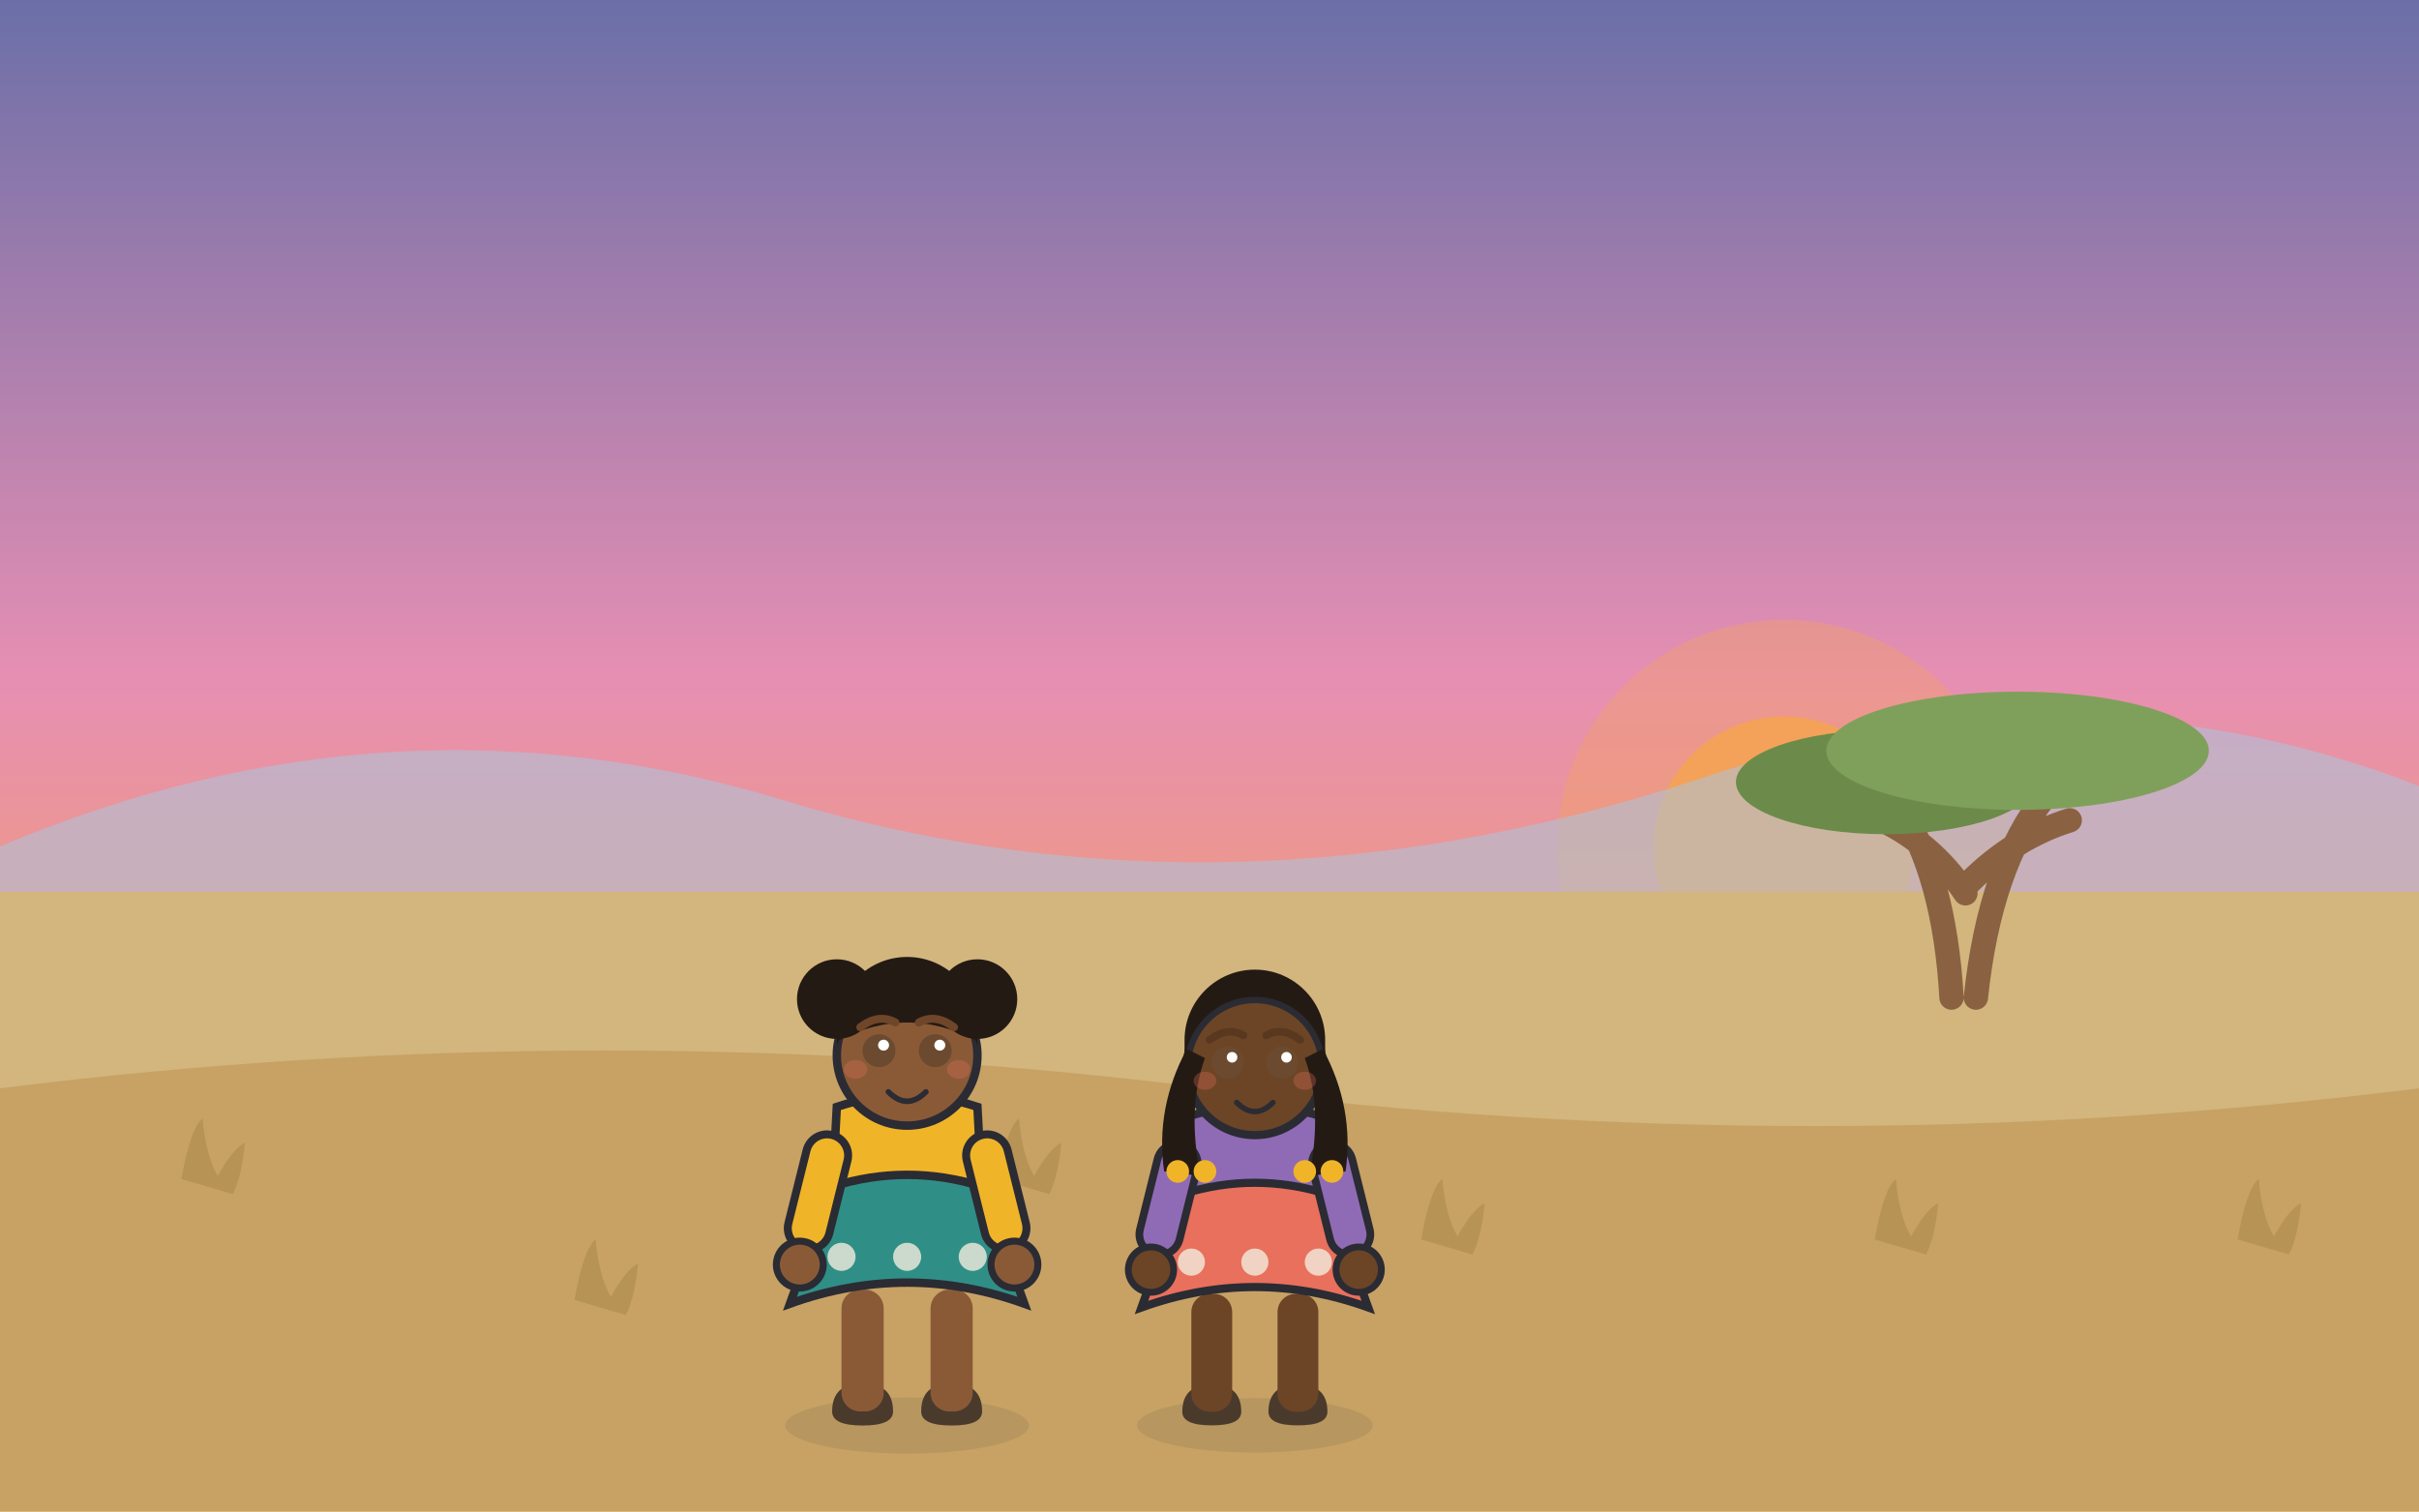
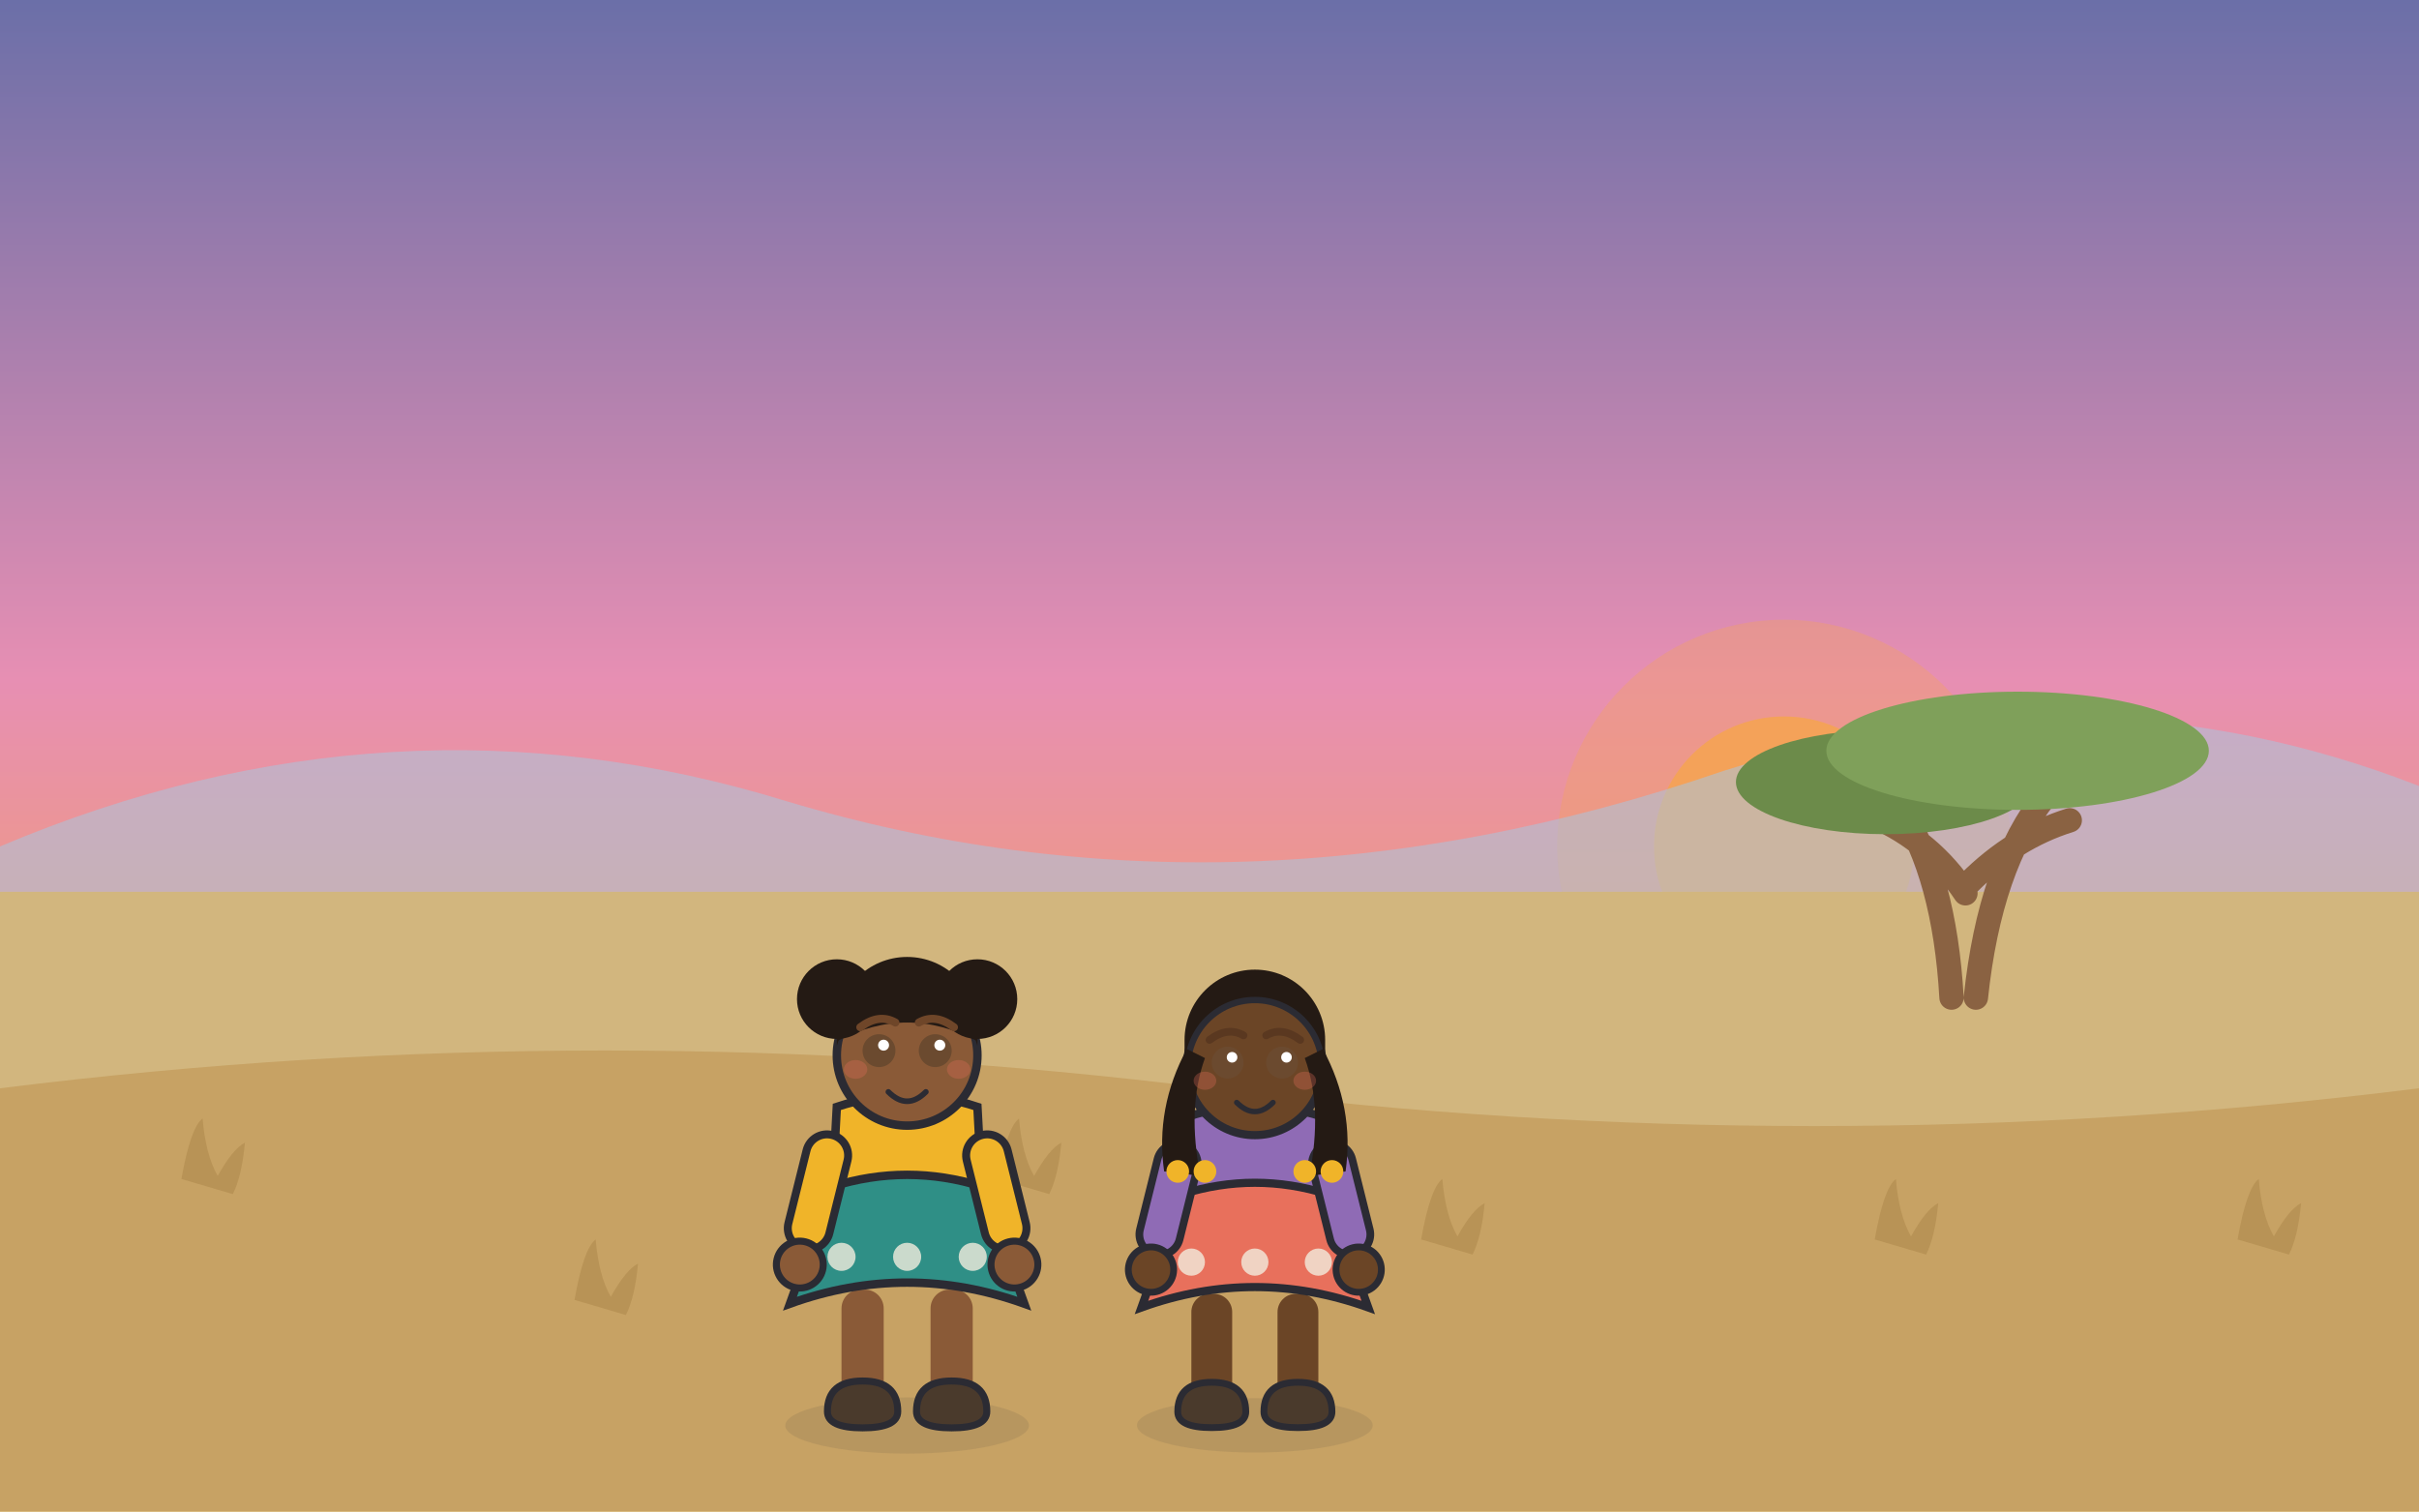
<svg xmlns="http://www.w3.org/2000/svg" viewBox="0 0 1600 1000" role="img">
  <style>
@media (prefers-reduced-motion: no-preference) {
  .anim-idle { animation: idle 3.8s ease-in-out infinite alternate; }
  @keyframes idle { from { transform: translateY(0); } to { transform: translateY(-6px); } }
  .anim-tail { transform-box: fill-box; transform-origin: 100% 20%; animation: tail 2.6s ease-in-out infinite alternate; }
  @keyframes tail { from { transform: rotate(-6deg); } to { transform: rotate(8deg); } }
  .anim-blink { transform-box: fill-box; transform-origin: center; animation: blink 5.2s infinite; }
  @keyframes blink { 0%, 93%, 100% { transform: scaleY(1); } 95%, 97% { transform: scaleY(0.12); } }
  .anim-glow { transform-box: fill-box; transform-origin: center; animation: glow 4.2s ease-in-out infinite alternate; }
  @keyframes glow { from { transform: scale(1); opacity: 0.5; } to { transform: scale(1.08); opacity: 0.75; } }
  .anim-shimmer { animation: shimmer 5s ease-in-out infinite alternate; }
  @keyframes shimmer { from { opacity: 0.62; } to { opacity: 0.92; } }
  .anim-grass { transform-box: fill-box; transform-origin: 50% 100%; animation: sway 3.2s ease-in-out infinite alternate; }
  .anim-canopy { transform-box: fill-box; transform-origin: 50% 100%; animation: sway 5.6s ease-in-out infinite alternate; }
  @keyframes sway { from { transform: rotate(-1.8deg); } to { transform: rotate(2.2deg); } }
  .anim-rain { animation: rainfall 1.15s linear infinite; }
  @keyframes rainfall { from { transform: translateY(-32px); opacity: 0.85; } 75% { opacity: 0.55; } to { transform: translateY(72px); opacity: 0; } }
  .anim-ripple { transform-box: fill-box; transform-origin: center; animation: ripple 3.4s ease-in-out infinite alternate; }
  @keyframes ripple { from { transform: scale(1); opacity: 0.8; } to { transform: scale(1.18); opacity: 0.55; } }
  .anim-drip { animation: drip 1s ease-in infinite; }
  @keyframes drip { from { transform: translateY(-12px); opacity: 0.95; } to { transform: translateY(28px); opacity: 0; } }
  .anim-flow { stroke-dasharray: 26 20; animation: flow 0.8s linear infinite; }
  @keyframes flow { from { stroke-dashoffset: 0; } to { stroke-dashoffset: -46; } }
  .anim-splash { transform-box: fill-box; transform-origin: 50% 100%; animation: splashPulse 1.7s ease-in-out infinite alternate; }
  @keyframes splashPulse { from { transform: scale(0.97); } to { transform: scale(1.05); } }
  .anim-strain { transform-box: fill-box; transform-origin: center; animation: strain 0.9s ease-in-out infinite alternate; }
  @keyframes strain { from { transform: translateX(-5px); } to { transform: translateX(4px); } }
  .anim-float { transform-box: fill-box; transform-origin: center; animation: floaty 2.6s ease-in-out infinite alternate; }
  @keyframes floaty { from { transform: translateY(0) scale(1); } to { transform: translateY(-12px) scale(1.08); } }
  .anim-wave { animation: wave 2.4s ease-in-out infinite; opacity: 0; }
  @keyframes wave { 0% { opacity: 0; } 30% { opacity: 0.9; } 60%, 100% { opacity: 0; } }
  .anim-cloud { animation: cloudDrift 9s ease-in-out infinite alternate; }
  @keyframes cloudDrift { from { transform: translateX(-18px); } to { transform: translateX(22px); } }
  .tap-target { cursor: pointer; }
  .tap-target.tap-play { transform-box: fill-box; transform-origin: 50% 85%; animation: tapWiggle 0.7s ease-in-out; }
  .tap-target[data-tap="puddle"].tap-play { transform-origin: center; animation: tapSplash 0.85s ease-out; }
  .tap-target[data-tap="sun"].tap-play { transform-origin: center; animation: tapPulse 0.6s ease-in-out; }
  .tap-target[data-tap="tree"].tap-play { transform-origin: 50% 100%; animation: tapShake 0.7s ease-in-out; }
  @keyframes tapWiggle { 0% { transform: rotate(0); } 25% { transform: rotate(-4deg) scale(1.03); } 55% { transform: rotate(3deg) scale(1.04); } 80% { transform: rotate(-1.5deg); } 100% { transform: rotate(0); } }
  @keyframes tapSplash { 0% { transform: scale(1); } 40% { transform: scale(1.06, 0.94); } 70% { transform: scale(0.97, 1.03); } 100% { transform: scale(1); } }
  @keyframes tapPulse { 0% { transform: scale(1); } 50% { transform: scale(1.12); } 100% { transform: scale(1); } }
  @keyframes tapShake { 0% { transform: rotate(0); } 20% { transform: rotate(2.4deg); } 45% { transform: rotate(-2deg); } 70% { transform: rotate(1.2deg); } 100% { transform: rotate(0); } }
  .tap-burst { opacity: 0; }
  .tap-target.tap-play .tap-burst { opacity: 1; }
  .tap-target.tap-play .tap-burst circle { animation: burstUp 0.6s ease-out forwards; }
  @keyframes burstUp { from { transform: translateY(0); opacity: 0.95; } to { transform: translateY(-90px); opacity: 0; } }
}
</style>
  <defs>
    <linearGradient id="sky" x1="0" y1="0" x2="0" y2="1">
      <stop offset="0" stop-color="#6b6fa8" />
      <stop offset="0.45" stop-color="#e78fb3" />
      <stop offset="0.78" stop-color="#f4a259" />
      <stop offset="1" stop-color="#f7d9a8" />
    </linearGradient>
  </defs>
  <rect width="1600" height="1000" fill="url(#sky)" />
  <g class="tap-target" data-tap="sun">
    <circle class="anim-glow" cx="1180" cy="560" r="150" fill="#f4a259" opacity="0.35" />
    <circle cx="1180" cy="560" r="86" fill="#f4a259" />
    <path d="M 880 620 h 600" stroke="#f4a259" stroke-width="10" opacity="0.4" stroke-linecap="round" />
    <path d="M 880 654 h 600" stroke="#f4a259" stroke-width="8" opacity="0.32" stroke-linecap="round" />
    <path d="M 880 688 h 600" stroke="#f4a259" stroke-width="6" opacity="0.24" stroke-linecap="round" />
    <path d="M 880 722 h 600" stroke="#f4a259" stroke-width="4" opacity="0.16" stroke-linecap="round" />
  </g>
  <path d="M 0 560 q 260 -110 520 -30 q 300 90 620 -20 q 240 -76 460 10 L 1600 640 L 0 640 Z" fill="#a9c4dd" opacity="0.55" />
  <rect x="0" y="590" width="1600" height="410" fill="#e7cd7f" />
  <path d="M 0 720 q 400 -50 800 0 q 400 50 800 0 L 1600 1000 L 0 1000 Z" fill="#d9b45f" />
  <g class="anim-grass" style="animation-delay:1.00s">
    <path d="M 120 780 q 6 -34 14 -40 q 2 24 10 38 q 10 -18 18 -22 q -2 22 -8 34 z" fill="#c39c48" opacity="0.8" />
  </g>
  <g class="anim-grass" style="animation-delay:0.50s">
    <path d="M 380 860 q 6 -34 14 -40 q 2 24 10 38 q 10 -18 18 -22 q -2 22 -8 34 z" fill="#c39c48" opacity="0.8" />
  </g>
  <g class="anim-grass" style="animation-delay:2.50s">
    <path d="M 660 780 q 6 -34 14 -40 q 2 24 10 38 q 10 -18 18 -22 q -2 22 -8 34 z" fill="#c39c48" opacity="0.8" />
  </g>
  <g class="anim-grass" style="animation-delay:1.50s">
    <path d="M 940 820 q 6 -34 14 -40 q 2 24 10 38 q 10 -18 18 -22 q -2 22 -8 34 z" fill="#c39c48" opacity="0.8" />
  </g>
  <g class="anim-grass" style="animation-delay:0.00s">
    <path d="M 1240 820 q 6 -34 14 -40 q 2 24 10 38 q 10 -18 18 -22 q -2 22 -8 34 z" fill="#c39c48" opacity="0.8" />
  </g>
  <g class="anim-grass" style="animation-delay:0.00s">
    <path d="M 1480 820 q 6 -34 14 -40 q 2 24 10 38 q 10 -18 18 -22 q -2 22 -8 34 z" fill="#c39c48" opacity="0.8" />
  </g>
  <rect x="0" y="590" width="1600" height="410" fill="#7d5b7a" opacity="0.20" />
  <g transform="translate(1300 660) scale(1.15)">
    <g class="tap-target" data-tap="tree">
      <path d="M -8 0 q -4 -70 -30 -110 M 6 0 q 8 -76 40 -116 M 0 -60 q -20 -30 -52 -44 M 2 -66 q 26 -26 58 -36" stroke="#8a6242" stroke-width="14" fill="none" stroke-linecap="round" />
      <g class="anim-canopy" style="animation-delay:2.67s">
        <ellipse cx="-46" cy="-124" rx="86" ry="30" fill="#6c8b4a" />
        <ellipse cx="30" cy="-142" rx="110" ry="34" fill="#7fa05a" />
      </g>
    </g>
  </g>
  <g transform="translate(600 940) scale(1.55 1.55)">
    <ellipse cx="0" cy="2" rx="52" ry="12" fill="#2b2b33" opacity="0.10" />
    <g class="tap-target" data-figure="amal" data-tap="amal" data-mood="happy">
      <g class="anim-idle" style="animation-delay:0.37s">
-         <path d="M -32 -4 q 0 -12 13 -12 q 13 0 13 12 q 0 6 -13 6 q -13 0 -13 -6 z" fill="#4a3a2c" />
-         <path d="M 6 -4 q 0 -12 13 -12 q 13 0 13 12 q 0 6 -13 6 q -13 0 -13 -6 z" fill="#4a3a2c" />
        <rect x="-28" y="-56" width="18" height="52" rx="8" fill="#8a5a37" />
        <rect x="10" y="-56" width="18" height="52" rx="8" fill="#8a5a37" />
+         <path d="M -34 -4 q 0 -13 15 -13 q 15 0 15 13 q 0 7 -15 7 q -15 0 -15 -7 z" fill="#4a3a2c" stroke="#2b2b33" stroke-width="3" />
+         <path d="M 4 -4 q 0 -13 15 -13 q 15 0 15 13 q 0 7 -15 7 q -15 0 -15 -7 z" fill="#4a3a2c" stroke="#2b2b33" stroke-width="3" />
        <path d="M -34 -60 q 34 -12 68 0 l -4 -74 q -30 -10 -60 0 z" fill="#f0b429" stroke="#2b2b33" stroke-width="3.6" />
        <path d="M -50 -50 q 50 -18 100 0 l -18 -50 q -32 -10 -64 0 z" fill="#2f8f86" stroke="#2b2b33" stroke-width="3.6" />
        <circle cx="-28" cy="-70" r="6" fill="#f3ecdd" opacity="0.8" />
        <circle cx="0" cy="-70" r="6" fill="#f3ecdd" opacity="0.8" />
        <circle cx="28" cy="-70" r="6" fill="#f3ecdd" opacity="0.8" />
        <g transform="translate(-32 -122) rotate(14)">
          <rect x="-9" y="0" width="18" height="50" rx="9" fill="#f0b429" stroke="#2b2b33" stroke-width="3.4" />
          <circle cx="0" cy="57" r="10" fill="#8a5a37" stroke="#2b2b33" stroke-width="3" />
        </g>
        <g transform="translate(32 -122) rotate(-14)">
          <rect x="-9" y="0" width="18" height="50" rx="9" fill="#f0b429" stroke="#2b2b33" stroke-width="3.4" />
          <circle cx="0" cy="57" r="10" fill="#8a5a37" stroke="#2b2b33" stroke-width="3" />
        </g>
        <g transform="translate(0 -156)">
          <circle cx="0" cy="0" r="30" fill="#8a5a37" stroke="#2b2b33" stroke-width="3.6" />
          <circle cx="-30" cy="-24" r="17" fill="#241a14" />
          <circle cx="30" cy="-24" r="17" fill="#241a14" />
          <path d="M -30 -6 a 30 30 0 0 1 60 0 q -30 -16 -60 0 z" fill="#241a14" />
          <path d="M -30 -4 a 31 31 0 0 1 60 0 l 0 -8 a 30 30 0 0 0 -60 0 z" fill="#241a14" />
          <path d="M -30 2 a 30 30 0 0 0 60 0" fill="none" />
          <g transform="translate(-12 -2)">
            <g class="anim-blink">
              <circle cx="0" cy="0" r="7.02" fill="#6b4a2f" />
              <circle cx="1.95" cy="-2.34" r="2.34" fill="#fff" />
            </g>
          </g>
          <g transform="translate(12 -2)">
            <g class="anim-blink">
              <circle cx="0" cy="0" r="7.02" fill="#6b4a2f" />
              <circle cx="1.95" cy="-2.34" r="2.34" fill="#fff" />
            </g>
          </g>
          <path d="M -20 -12 q 8 -6 15 -2 M 20 -12 q -8 -6 -15 -2" stroke="#6f4629" stroke-width="3.4" fill="none" stroke-linecap="round" />
          <g transform="translate(0 14)">
            <path d="M -8 1.6 q 8 8 16 0" stroke="#2b2b33" stroke-width="2.4" fill="none" stroke-linecap="round" />
          </g>
          <ellipse cx="-22" cy="6" rx="5" ry="4" fill="#e8705c" opacity="0.30" />
          <ellipse cx="22" cy="6" rx="5" ry="4" fill="#e8705c" opacity="0.30" />
        </g>
      </g>
    </g>
  </g>
  <g transform="translate(830 940) scale(1.5 1.5)">
    <ellipse cx="0" cy="2" rx="52" ry="12" fill="#2b2b33" opacity="0.10" />
    <g class="tap-target" data-figure="nora" data-tap="nora" data-mood="happy">
      <g class="anim-idle" style="animation-delay:0.55s">
-         <path d="M -32 -4 q 0 -12 13 -12 q 13 0 13 12 q 0 6 -13 6 q -13 0 -13 -6 z" fill="#4a3a2c" />
-         <path d="M 6 -4 q 0 -12 13 -12 q 13 0 13 12 q 0 6 -13 6 q -13 0 -13 -6 z" fill="#4a3a2c" />
        <rect x="-28" y="-56" width="18" height="52" rx="8" fill="#6b4526" />
        <rect x="10" y="-56" width="18" height="52" rx="8" fill="#6b4526" />
+         <path d="M -34 -4 q 0 -13 15 -13 q 15 0 15 13 q 0 7 -15 7 q -15 0 -15 -7 z" fill="#4a3a2c" stroke="#2b2b33" stroke-width="3" />
+         <path d="M 4 -4 q 0 -13 15 -13 q 15 0 15 13 q 0 7 -15 7 q -15 0 -15 -7 z" fill="#4a3a2c" stroke="#2b2b33" stroke-width="3" />
        <path d="M -34 -60 q 34 -12 68 0 l -4 -74 q -30 -10 -60 0 z" fill="#8f6bb5" stroke="#2b2b33" stroke-width="3.6" />
        <path d="M -50 -50 q 50 -18 100 0 l -18 -50 q -32 -10 -64 0 z" fill="#e8705c" stroke="#2b2b33" stroke-width="3.6" />
        <circle cx="-28" cy="-70" r="6" fill="#f3ecdd" opacity="0.8" />
        <circle cx="0" cy="-70" r="6" fill="#f3ecdd" opacity="0.8" />
        <circle cx="28" cy="-70" r="6" fill="#f3ecdd" opacity="0.8" />
        <g transform="translate(-32 -122) rotate(14)">
          <rect x="-9" y="0" width="18" height="50" rx="9" fill="#8f6bb5" stroke="#2b2b33" stroke-width="3.4" />
          <circle cx="0" cy="57" r="10" fill="#6b4526" stroke="#2b2b33" stroke-width="3" />
        </g>
        <g transform="translate(32 -122) rotate(-14)">
          <rect x="-9" y="0" width="18" height="50" rx="9" fill="#8f6bb5" stroke="#2b2b33" stroke-width="3.4" />
          <circle cx="0" cy="57" r="10" fill="#6b4526" stroke="#2b2b33" stroke-width="3" />
        </g>
        <g transform="translate(0 -156)">
          <circle cx="0" cy="0" r="30" fill="#6b4526" stroke="#2b2b33" stroke-width="3.6" />
          <path d="M -31 0 a 31 31 0 0 1 62 0 l 0 -12 a 31 31 0 0 0 -62 0 z" fill="#241a14" />
          <path d="M -30 -8 q -14 26 -10 54 l 16 2 q -6 -30 2 -52 z" fill="#241a14" />
          <path d="M 30 -8 q 14 26 10 54 l -16 2 q 6 -30 -2 -52 z" fill="#241a14" />
          <circle cx="-34" cy="46" r="5" fill="#f0b429" />
          <circle cx="-22" cy="46" r="5" fill="#f0b429" />
          <circle cx="22" cy="46" r="5" fill="#f0b429" />
          <circle cx="34" cy="46" r="5" fill="#f0b429" />
          <path d="M -30 2 a 30 30 0 0 0 60 0" fill="none" />
          <g transform="translate(-12 -2)">
            <g class="anim-blink">
              <circle cx="0" cy="0" r="7.02" fill="#6b4a2f" />
              <circle cx="1.95" cy="-2.34" r="2.34" fill="#fff" />
            </g>
          </g>
          <g transform="translate(12 -2)">
            <g class="anim-blink">
              <circle cx="0" cy="0" r="7.02" fill="#6b4a2f" />
              <circle cx="1.95" cy="-2.34" r="2.34" fill="#fff" />
            </g>
          </g>
          <path d="M -20 -12 q 8 -6 15 -2 M 20 -12 q -8 -6 -15 -2" stroke="#5a3820" stroke-width="3.4" fill="none" stroke-linecap="round" />
          <g transform="translate(0 14)">
            <path d="M -8 1.6 q 8 8 16 0" stroke="#2b2b33" stroke-width="2.4" fill="none" stroke-linecap="round" />
          </g>
          <ellipse cx="-22" cy="6" rx="5" ry="4" fill="#e8705c" opacity="0.30" />
          <ellipse cx="22" cy="6" rx="5" ry="4" fill="#e8705c" opacity="0.30" />
        </g>
      </g>
    </g>
  </g>
</svg>
